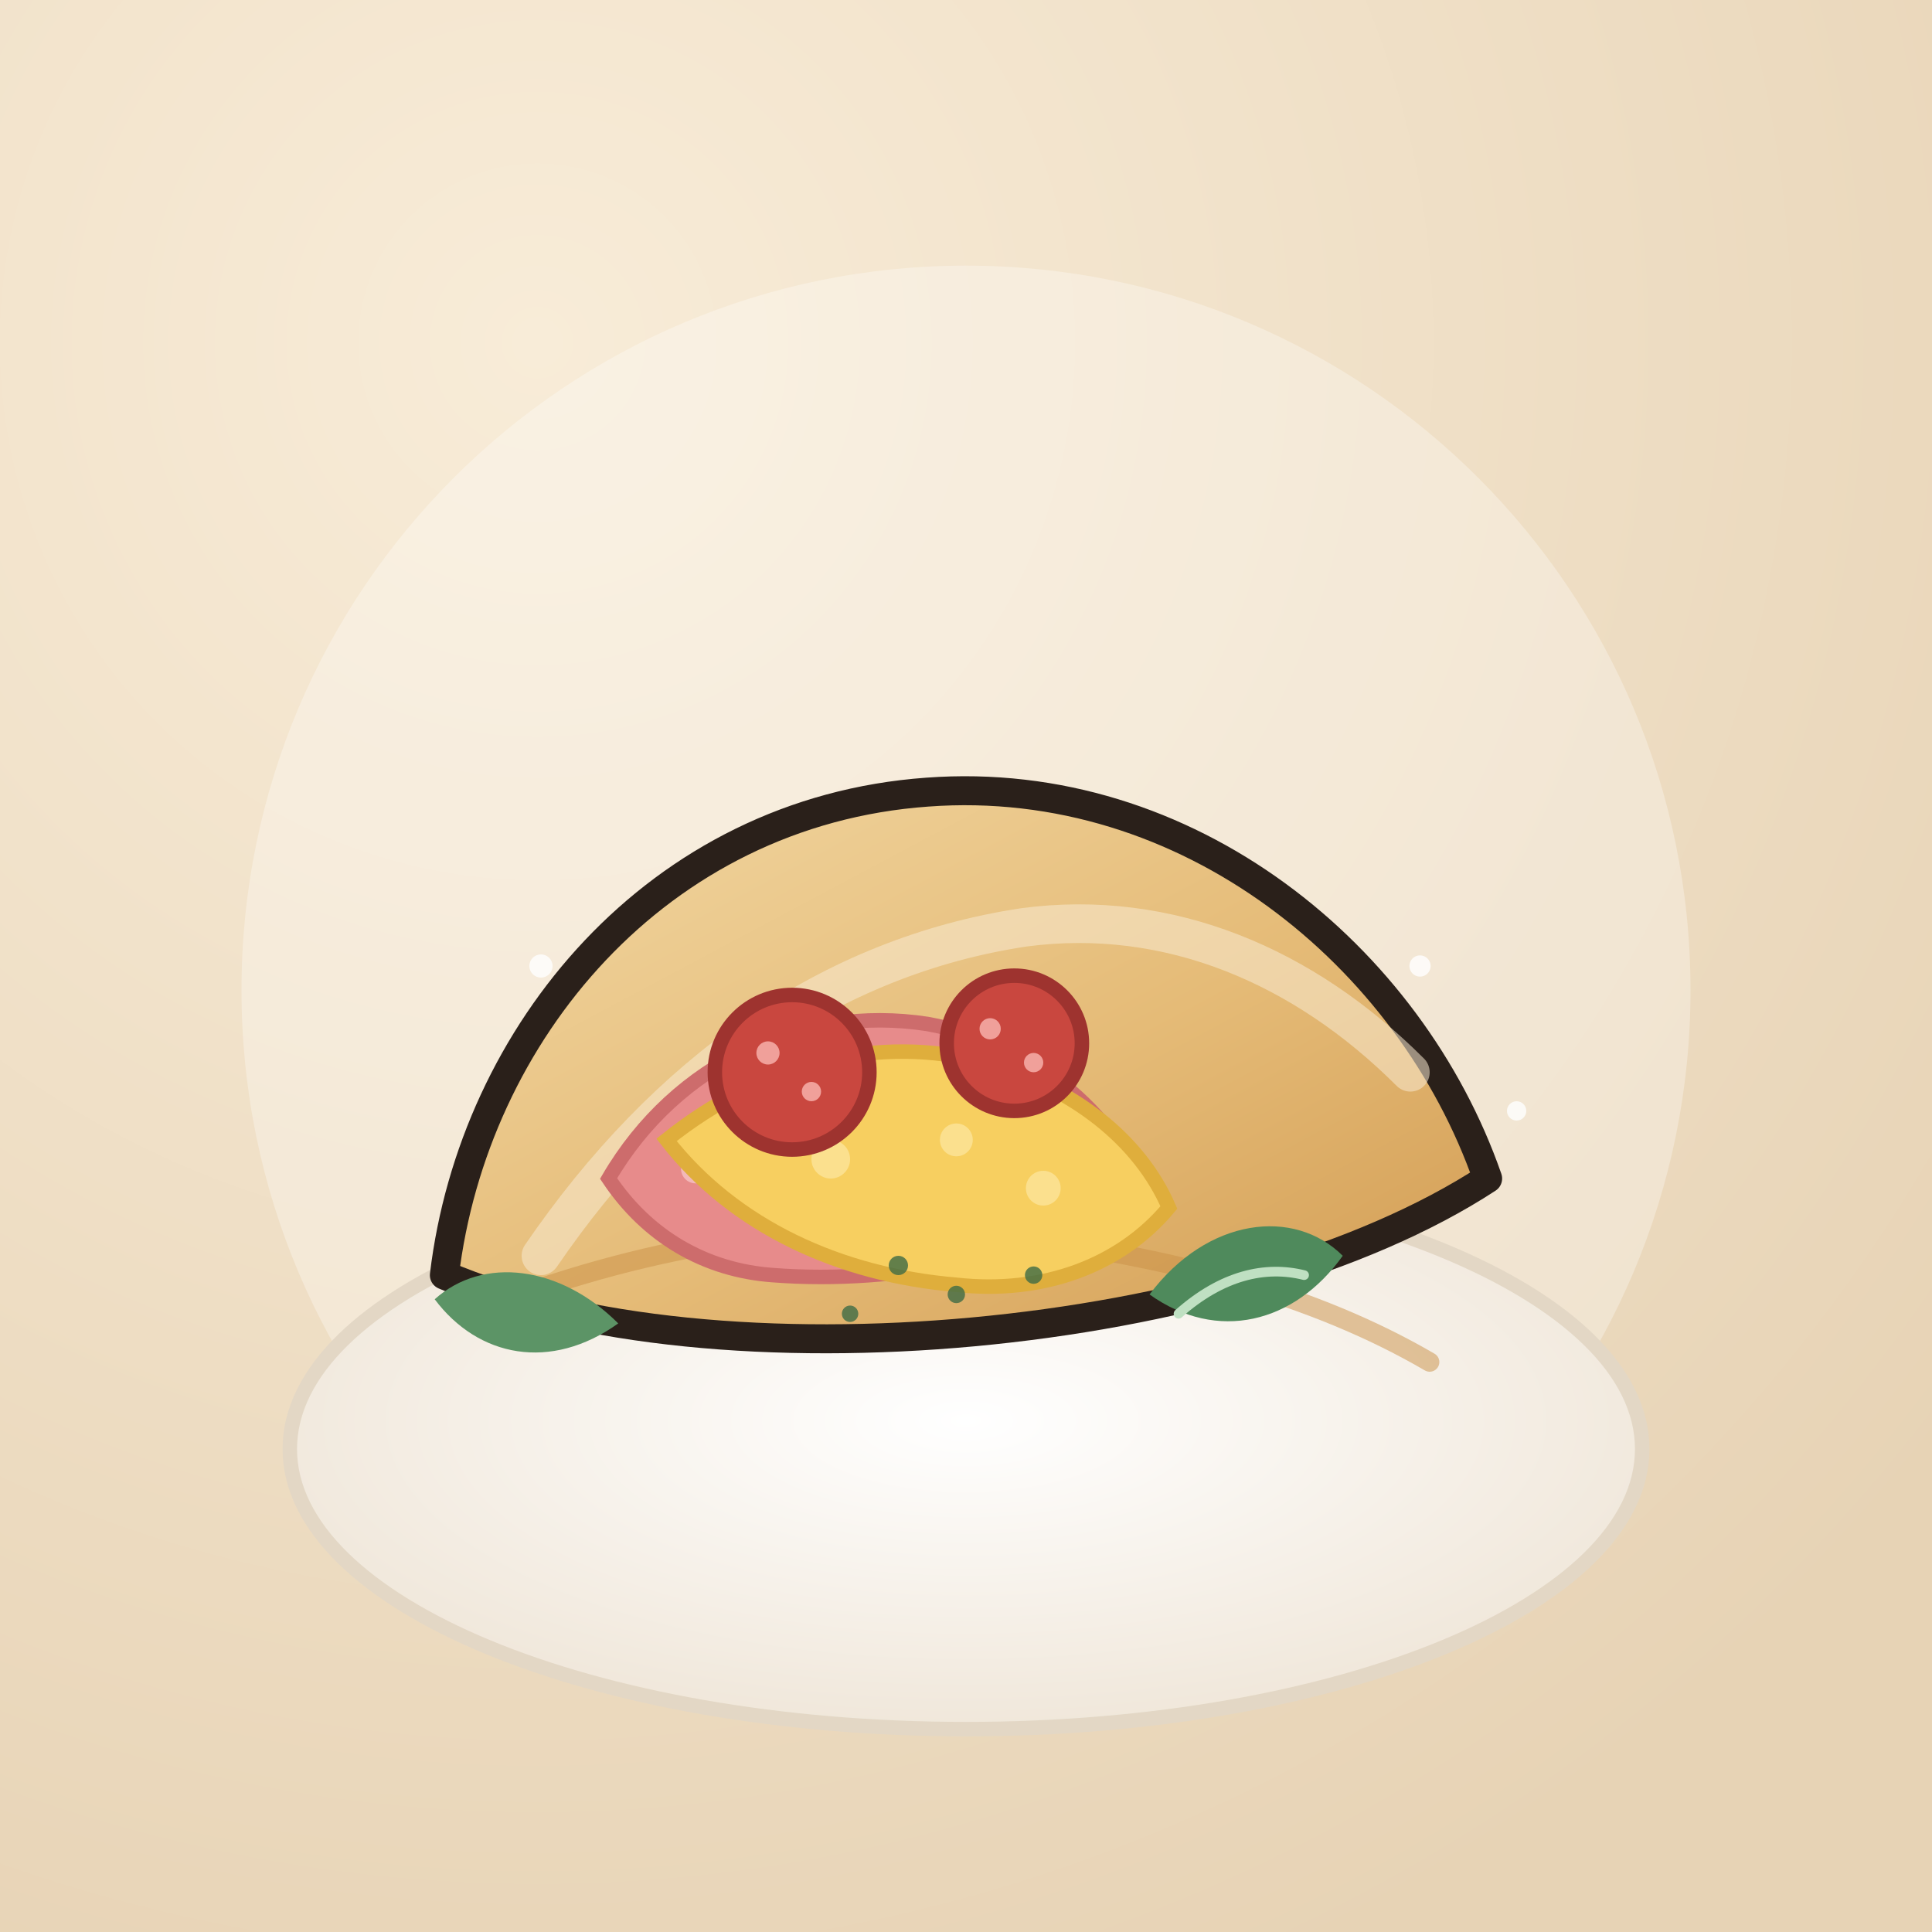
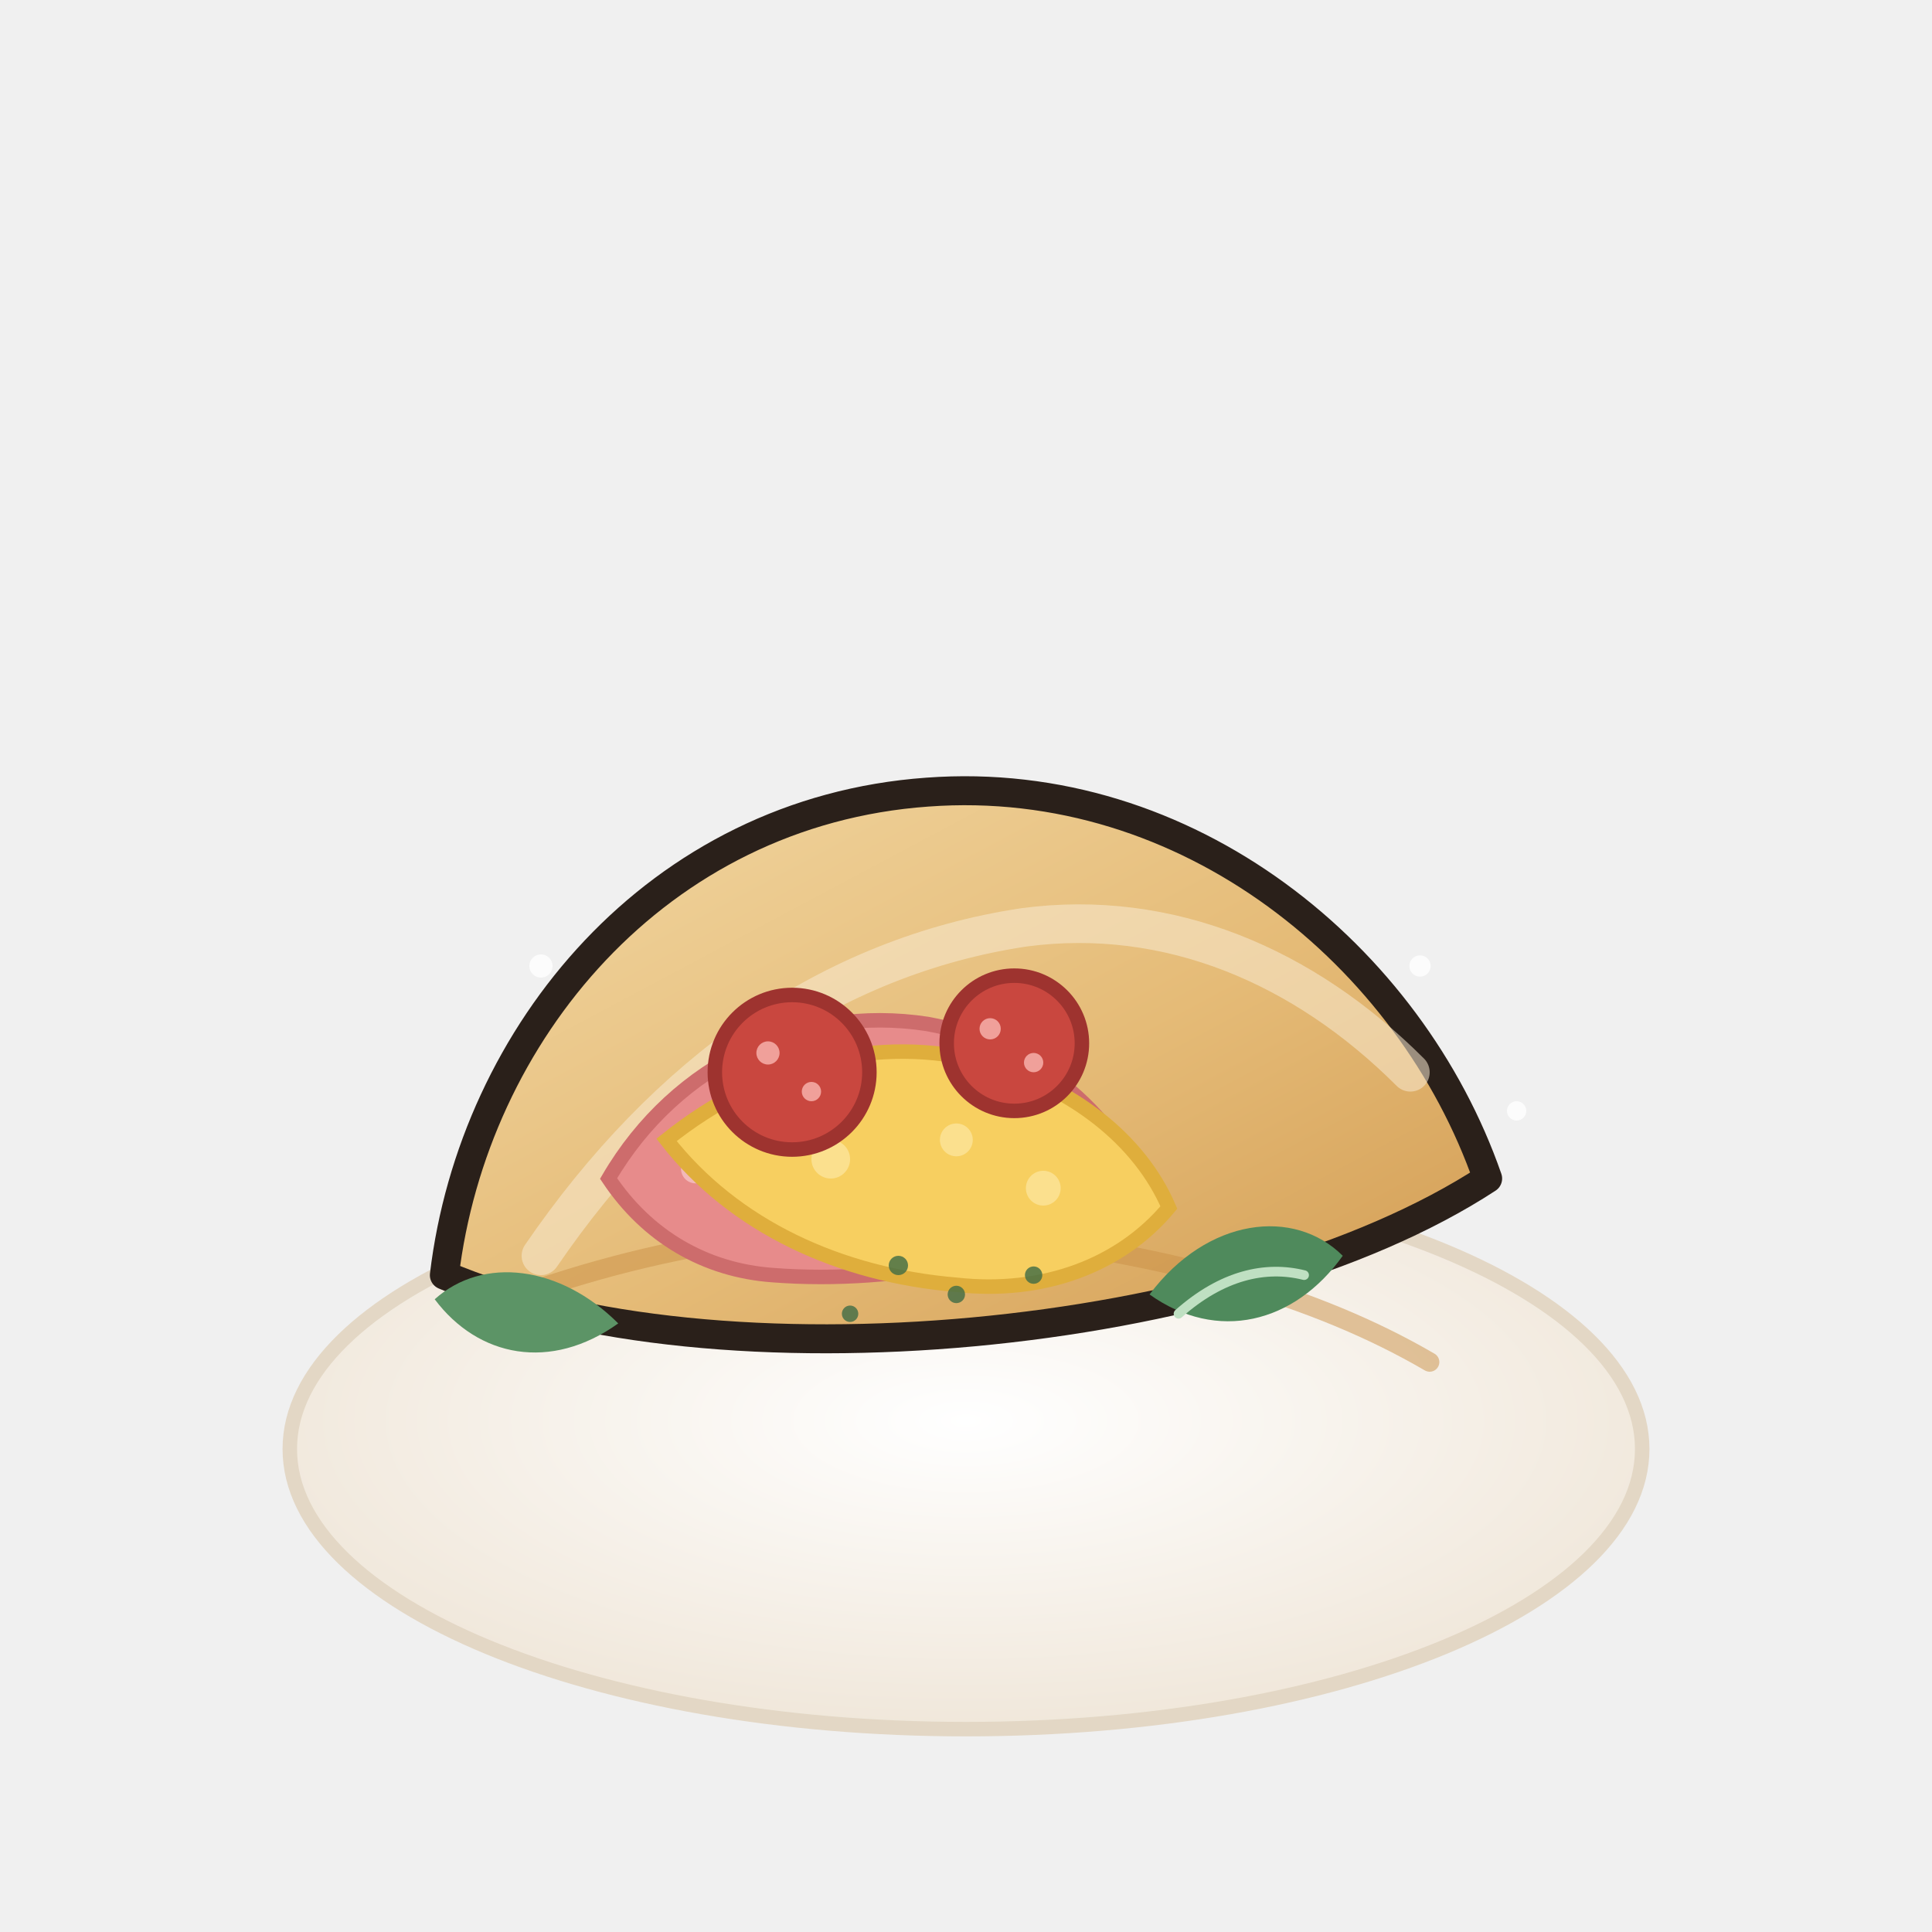
<svg xmlns="http://www.w3.org/2000/svg" viewBox="0 0 400 400" width="400" height="400" role="img" aria-label="Crepa salada con jamón, queso y pepperoni">
  <defs>
    <radialGradient id="bg3" cx="28%" cy="18%" r="92%">
      <stop offset="0" stop-color="#f8ecd8" />
      <stop offset="1" stop-color="#e7d3b5" />
    </radialGradient>
    <linearGradient id="crepe3" x1="0" y1="0" x2="1" y2="1">
      <stop offset="0" stop-color="#f2d8a4" />
      <stop offset=".55" stop-color="#e5bb77" />
      <stop offset="1" stop-color="#d29c53" />
    </linearGradient>
    <radialGradient id="plate3" cx="50%" cy="45%" r="55%">
      <stop offset="0" stop-color="#ffffff" />
      <stop offset="1" stop-color="#f0e7da" />
    </radialGradient>
  </defs>
-   <rect width="400" height="400" fill="url(#bg3)" />
-   <circle cx="200" cy="205" r="150" fill="#ffffff" opacity=".3" />
  <ellipse cx="200" cy="318" rx="132" ry="22" fill="#2a201a" opacity=".14" />
  <ellipse cx="200" cy="300" rx="140" ry="58" fill="url(#plate3)" />
  <ellipse cx="200" cy="300" rx="140" ry="58" fill="none" stroke="#e3d7c5" stroke-width="3" />
  <path d="M92 264c6-50 44-96 100-100 54-4 100 34 116 80-52 34-160 44-216 20z" fill="url(#crepe3)" stroke="#2a201a" stroke-width="6" stroke-linejoin="round" />
  <path d="M112 260c26-38 60-62 100-68 30-4 58 8 80 30" fill="none" stroke="#f8ead0" stroke-width="8" opacity=".55" stroke-linecap="round" />
  <path d="M108 268c34-12 68-16 100-12 34 4 64 12 88 26" fill="none" stroke="#c98f45" stroke-width="4" opacity=".5" stroke-linecap="round" />
  <path d="M126 244c14-24 40-36 66-32 22 4 38 18 46 36-24 12-52 18-78 16-14-1-26-8-34-20z" fill="#e78b8b" stroke="#cd6c6c" stroke-width="3" />
  <path d="M144 242c12-14 28-20 44-18 14 2 26 10 32 20" fill="none" stroke="#f6c3c3" stroke-width="6" opacity=".8" stroke-linecap="round" />
  <path d="M138 236c20-16 44-22 66-16 18 5 32 16 38 30-10 12-26 18-44 16-24-2-46-12-60-30z" fill="#f7cf60" stroke="#dfae3c" stroke-width="3" />
  <g fill="#fbe08e">
    <circle cx="172" cy="240" r="4" />
    <circle cx="198" cy="236" r="3.4" />
    <circle cx="216" cy="246" r="3.6" />
  </g>
  <g stroke="#9e332f" stroke-width="3">
    <circle cx="164" cy="222" r="16" fill="#c9473f" />
    <circle cx="210" cy="216" r="14" fill="#c9473f" />
  </g>
  <g fill="#f0a09a">
    <circle cx="159" cy="218" r="2.4" />
    <circle cx="168" cy="226" r="2" />
    <circle cx="205" cy="213" r="2.2" />
    <circle cx="214" cy="220" r="2" />
  </g>
  <path d="M238 268c12-16 30-18 40-8-10 14-26 18-40 8z" fill="#4f8a5c" />
  <path d="M128 274c-12-12-28-14-38-5 9 12 24 15 38 5z" fill="#5c9466" />
  <path d="M244 272c9-8 18-10 26-8" fill="none" stroke="#bfe0c2" stroke-width="2" stroke-linecap="round" />
  <g fill="#3f6b45" opacity=".8">
    <circle cx="186" cy="262" r="2" />
    <circle cx="198" cy="268" r="1.8" />
    <circle cx="176" cy="272" r="1.7" />
    <circle cx="214" cy="264" r="1.8" />
  </g>
  <g fill="#ffffff" opacity=".8">
    <circle cx="112" cy="200" r="2.4" />
    <circle cx="294" cy="200" r="2.2" />
    <circle cx="314" cy="230" r="2" />
  </g>
</svg>
